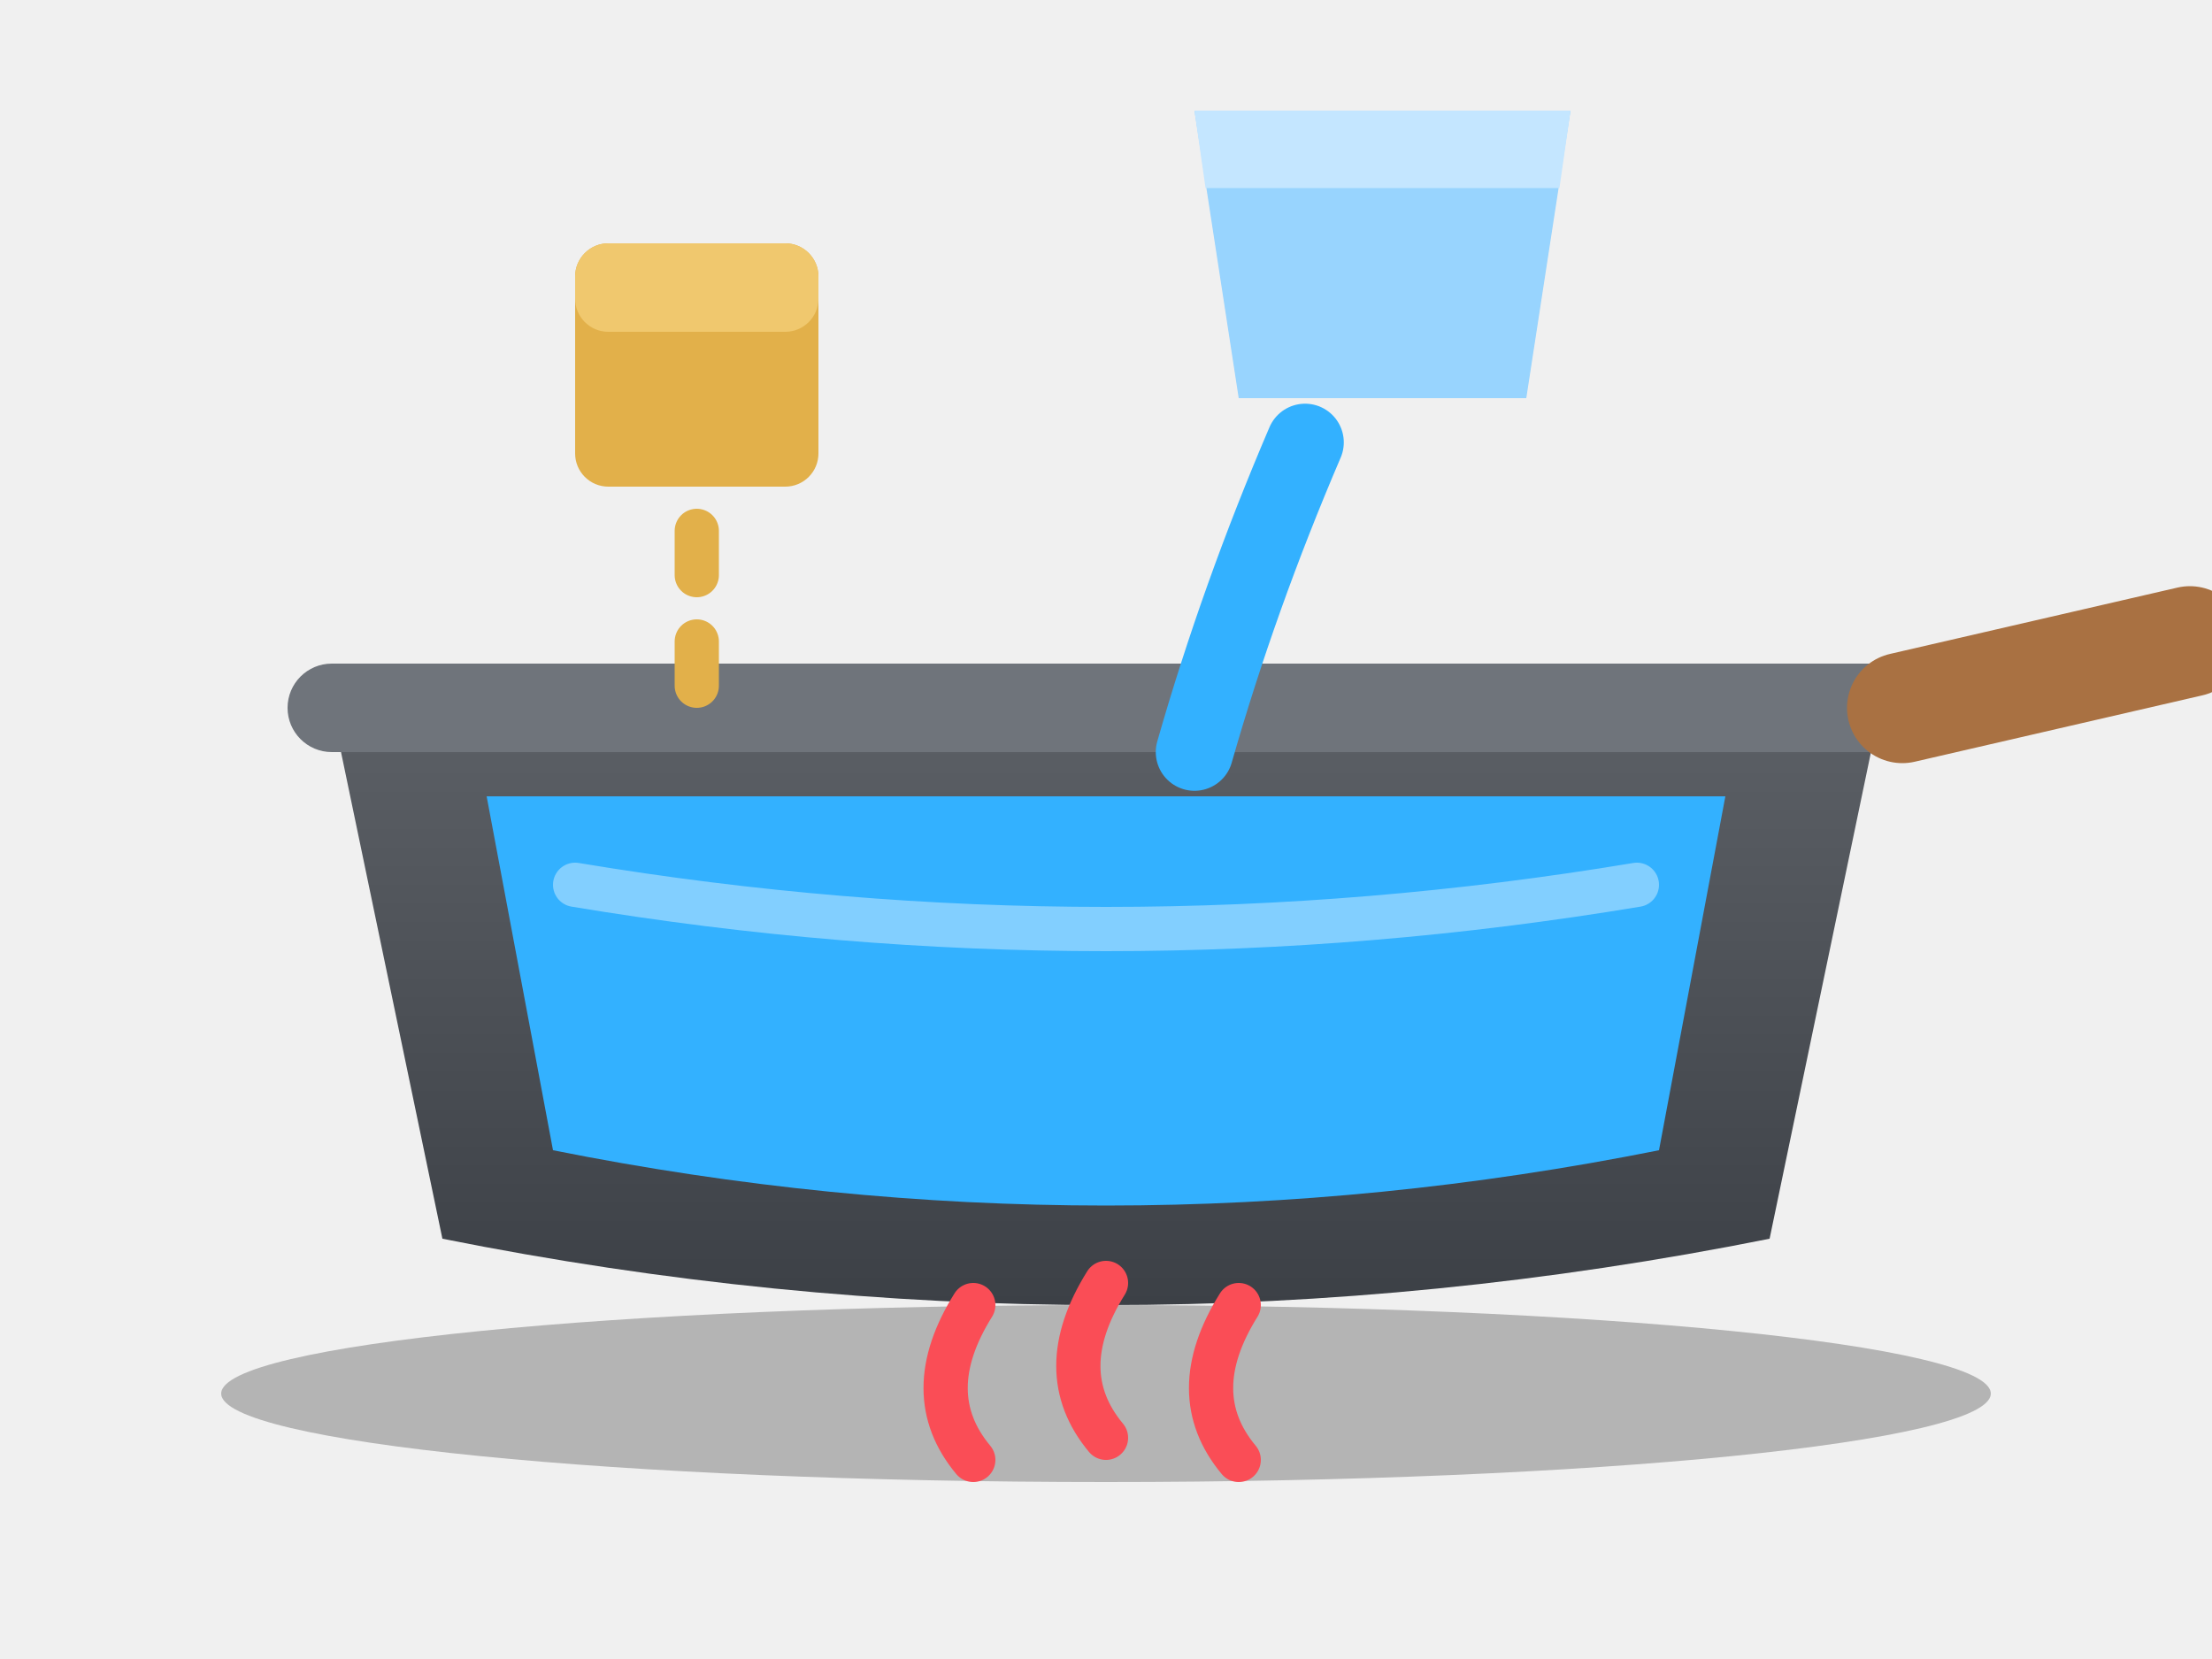
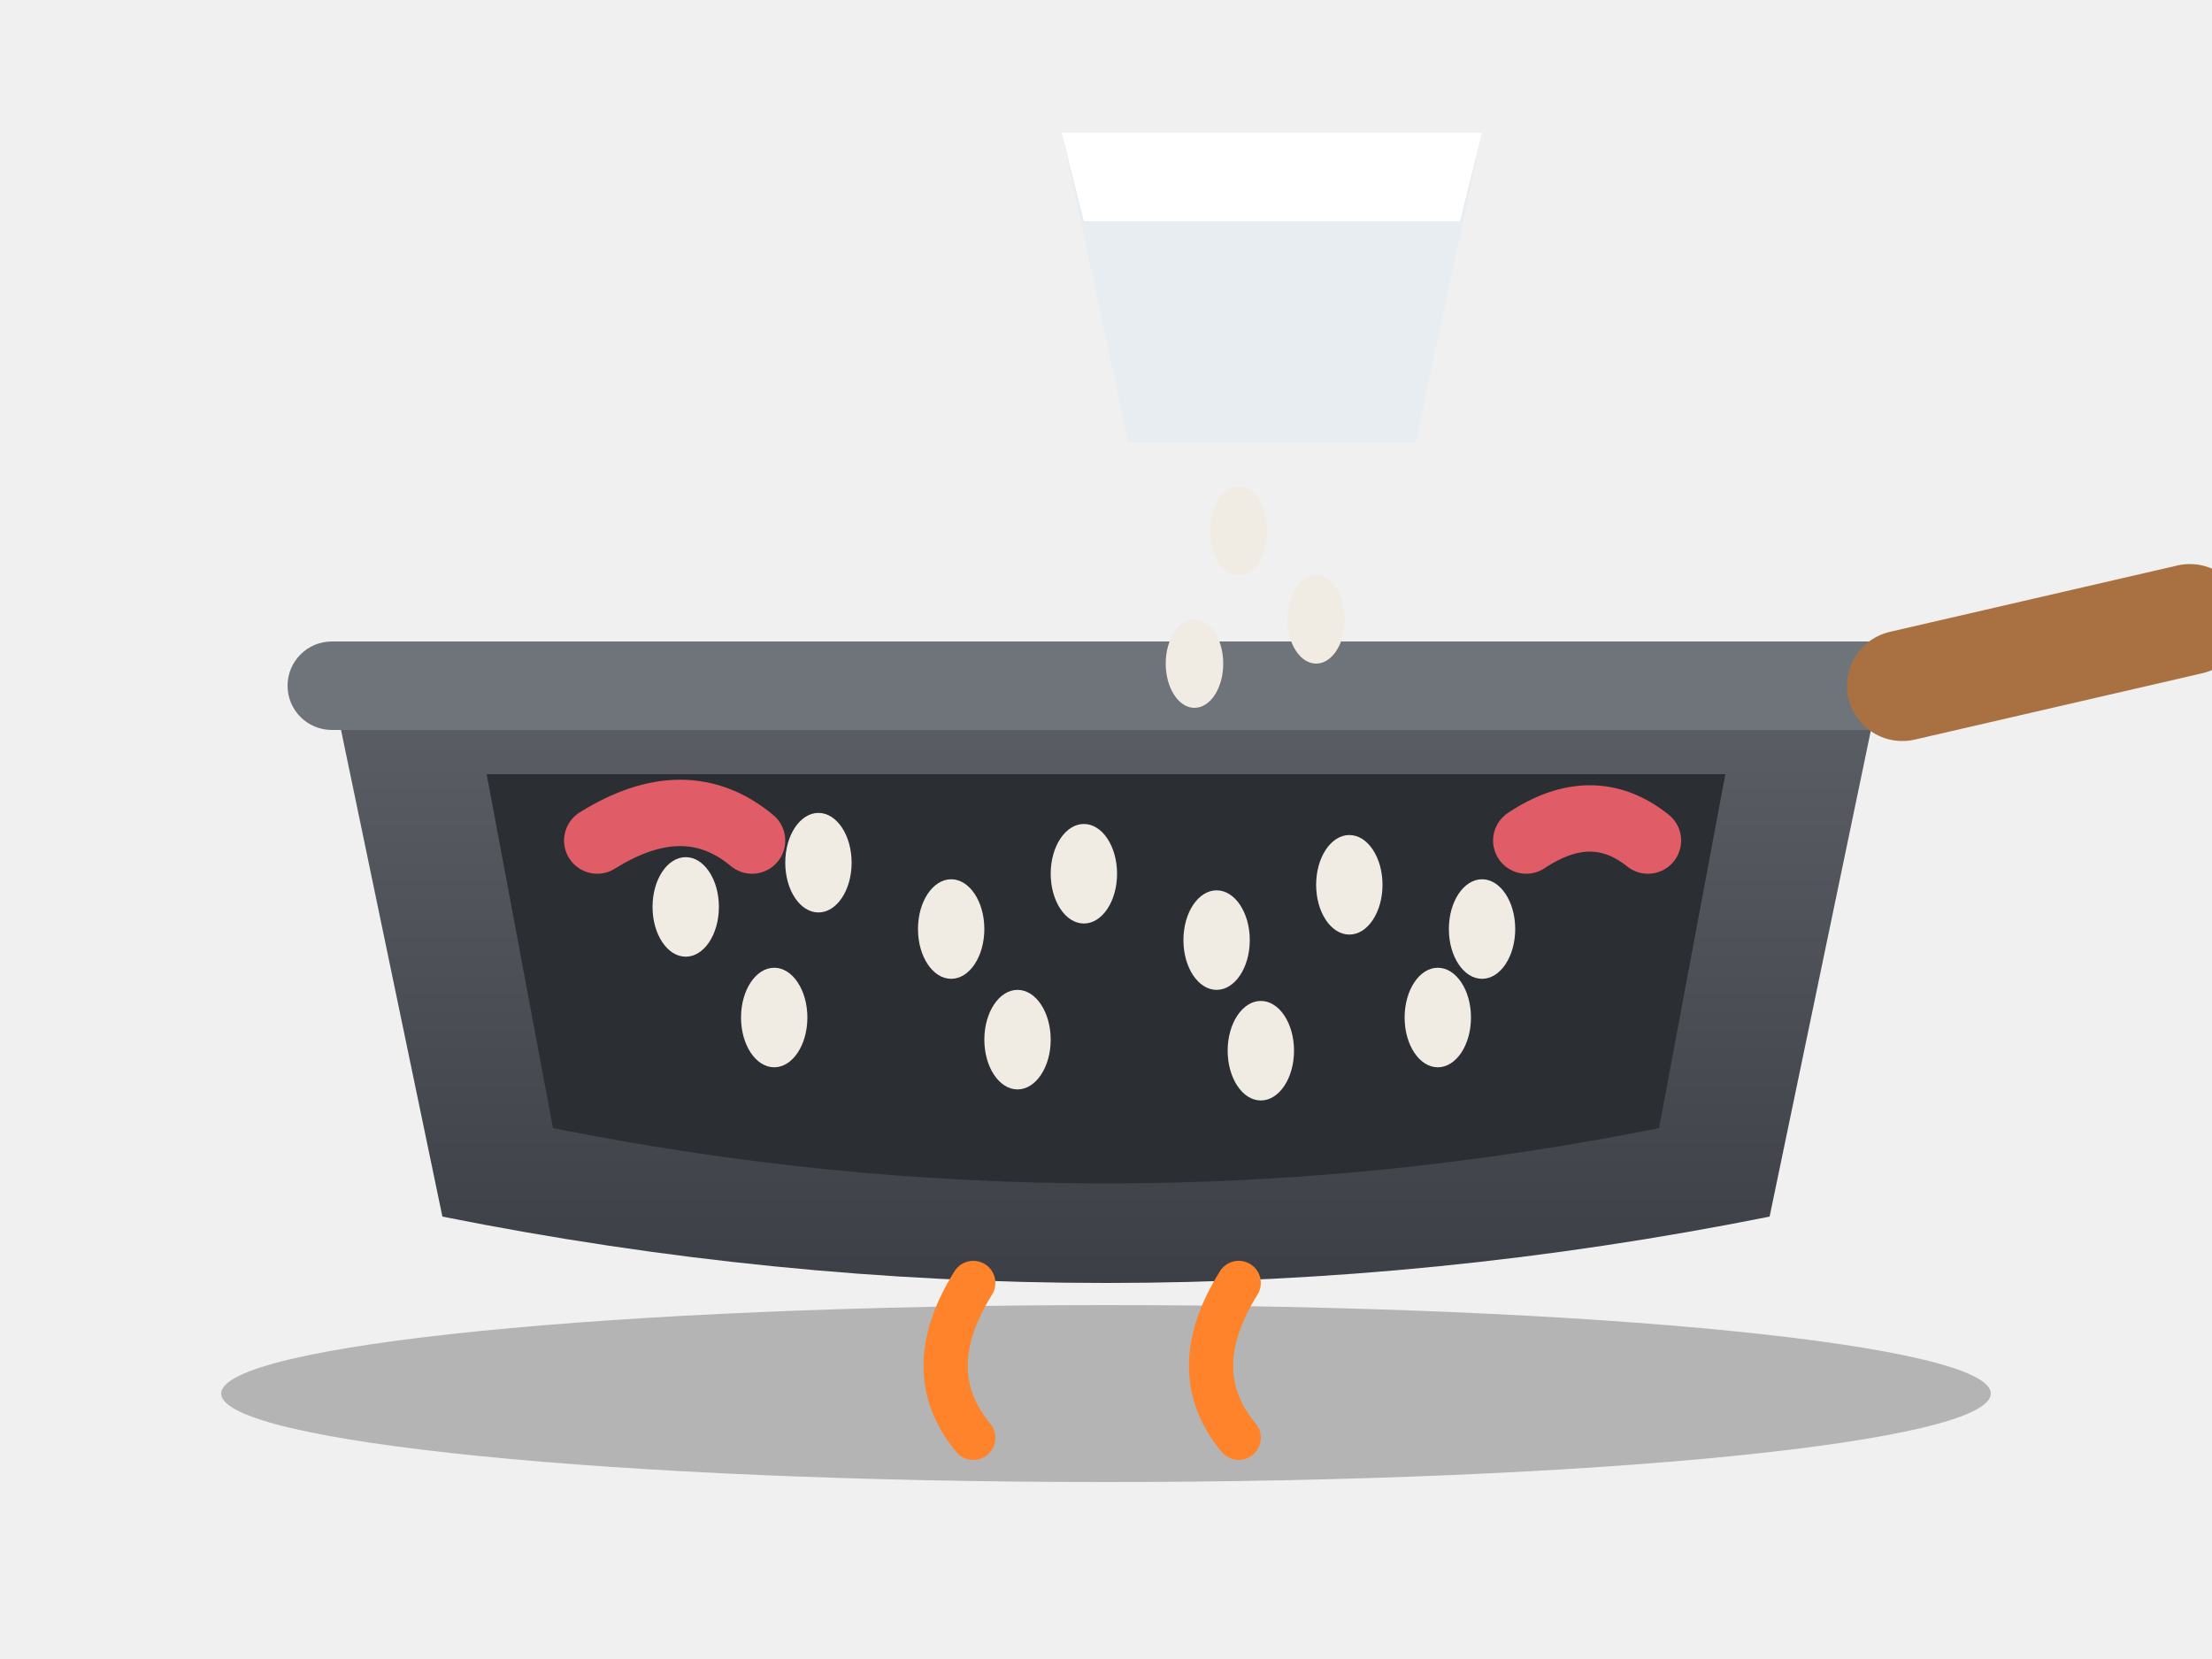
- <svg xmlns="http://www.w3.org/2000/svg" viewBox="0 0 200 150" role="img" aria-label="Water and a bouillon cube going into the pan at once">
+ <svg xmlns="http://www.w3.org/2000/svg" viewBox="0 0 200 150" role="img" aria-label="Unwashed rice pouring into the pan with the bacon">
  <defs>
    <linearGradient id="pan" x1="0" y1="0" x2="0" y2="1">
      <stop offset="0" stop-color="#5c6066" />
      <stop offset="1" stop-color="#3c4046" />
    </linearGradient>
  </defs>
  <ellipse cx="100" cy="126" rx="80" ry="8" fill="#000" opacity="0.25" />
-   <path d="M30 64 L170 64 L160 112 Q100 124 40 112 Z" fill="url(#pan)" />
-   <rect x="26" y="60" width="148" height="8" rx="4" fill="#6f747b" />
-   <path d="M172 64 L198 58" stroke="#a97142" stroke-width="10" stroke-linecap="round" />
-   <path d="M44 72 L156 72 L150 104 Q100 114 50 104 Z" fill="#33b1ff" />
-   <path d="M52 80 Q100 88 148 80" stroke="#82cfff" stroke-width="4" fill="none" stroke-linecap="round" />
-   <path d="M108 10 L142 10 L138 36 L112 36 Z" fill="#8ed0ff" opacity="0.9" />
-   <path d="M108 10 L142 10 L141 17 L109 17 Z" fill="#c4e6ff" />
-   <path d="M118 40 Q112 54 108 68" stroke="#33b1ff" stroke-width="7" fill="none" stroke-linecap="round" />
-   <rect x="52" y="22" width="22" height="22" rx="3" fill="#e2b04a" />
-   <rect x="52" y="22" width="22" height="8" rx="3" fill="#f0c86e" />
-   <path d="M63 48 L63 66" stroke="#e2b04a" stroke-width="4" stroke-dasharray="4 6" stroke-linecap="round" />
-   <path d="M88 118 q-5 8 0 14 M100 116 q-5 8 0 14 M112 118 q-5 8 0 14" stroke="#fa4d56" stroke-width="4" fill="none" stroke-linecap="round" />
+   <path d="M30 62 L170 62 L160 110 Q100 122 40 110 Z" fill="url(#pan)" />
+   <rect x="26" y="58" width="148" height="8" rx="4" fill="#6f747b" />
+   <path d="M172 62 L198 56" stroke="#a97142" stroke-width="10" stroke-linecap="round" />
+   <path d="M44 70 L156 70 L150 102 Q100 112 50 102 Z" fill="#2b2e33" />
+   <path d="M96 12 L134 12 L128 40 L102 40 Z" fill="#e8edf2" />
+   <path d="M96 12 L134 12 L132 20 L98 20 Z" fill="#ffffff" />
+   <g fill="#f0ece4">
+     <ellipse cx="112" cy="48" rx="2.6" ry="4" />
+     <ellipse cx="119" cy="56" rx="2.6" ry="4" />
+     <ellipse cx="108" cy="60" rx="2.6" ry="4" />
+   </g>
+   <g fill="#f0ece4">
+     <ellipse cx="62" cy="82" rx="3" ry="4.5" />
+     <ellipse cx="74" cy="78" rx="3" ry="4.5" />
+     <ellipse cx="86" cy="84" rx="3" ry="4.5" />
+     <ellipse cx="98" cy="79" rx="3" ry="4.5" />
+     <ellipse cx="110" cy="85" rx="3" ry="4.5" />
+     <ellipse cx="122" cy="80" rx="3" ry="4.5" />
+     <ellipse cx="134" cy="84" rx="3" ry="4.5" />
+     <ellipse cx="70" cy="92" rx="3" ry="4.5" />
+     <ellipse cx="92" cy="94" rx="3" ry="4.5" />
+     <ellipse cx="114" cy="95" rx="3" ry="4.5" />
+     <ellipse cx="130" cy="92" rx="3" ry="4.5" />
+   </g>
+   <path d="M54 76 q8 -5 14 0" stroke="#e05c66" stroke-width="6" fill="none" stroke-linecap="round" />
+   <path d="M138 76 q6 -4 11 0" stroke="#e05c66" stroke-width="6" fill="none" stroke-linecap="round" />
+   <path d="M88 116 q-5 8 0 14 M112 116 q-5 8 0 14" stroke="#ff832b" stroke-width="4" fill="none" stroke-linecap="round" />
</svg>
